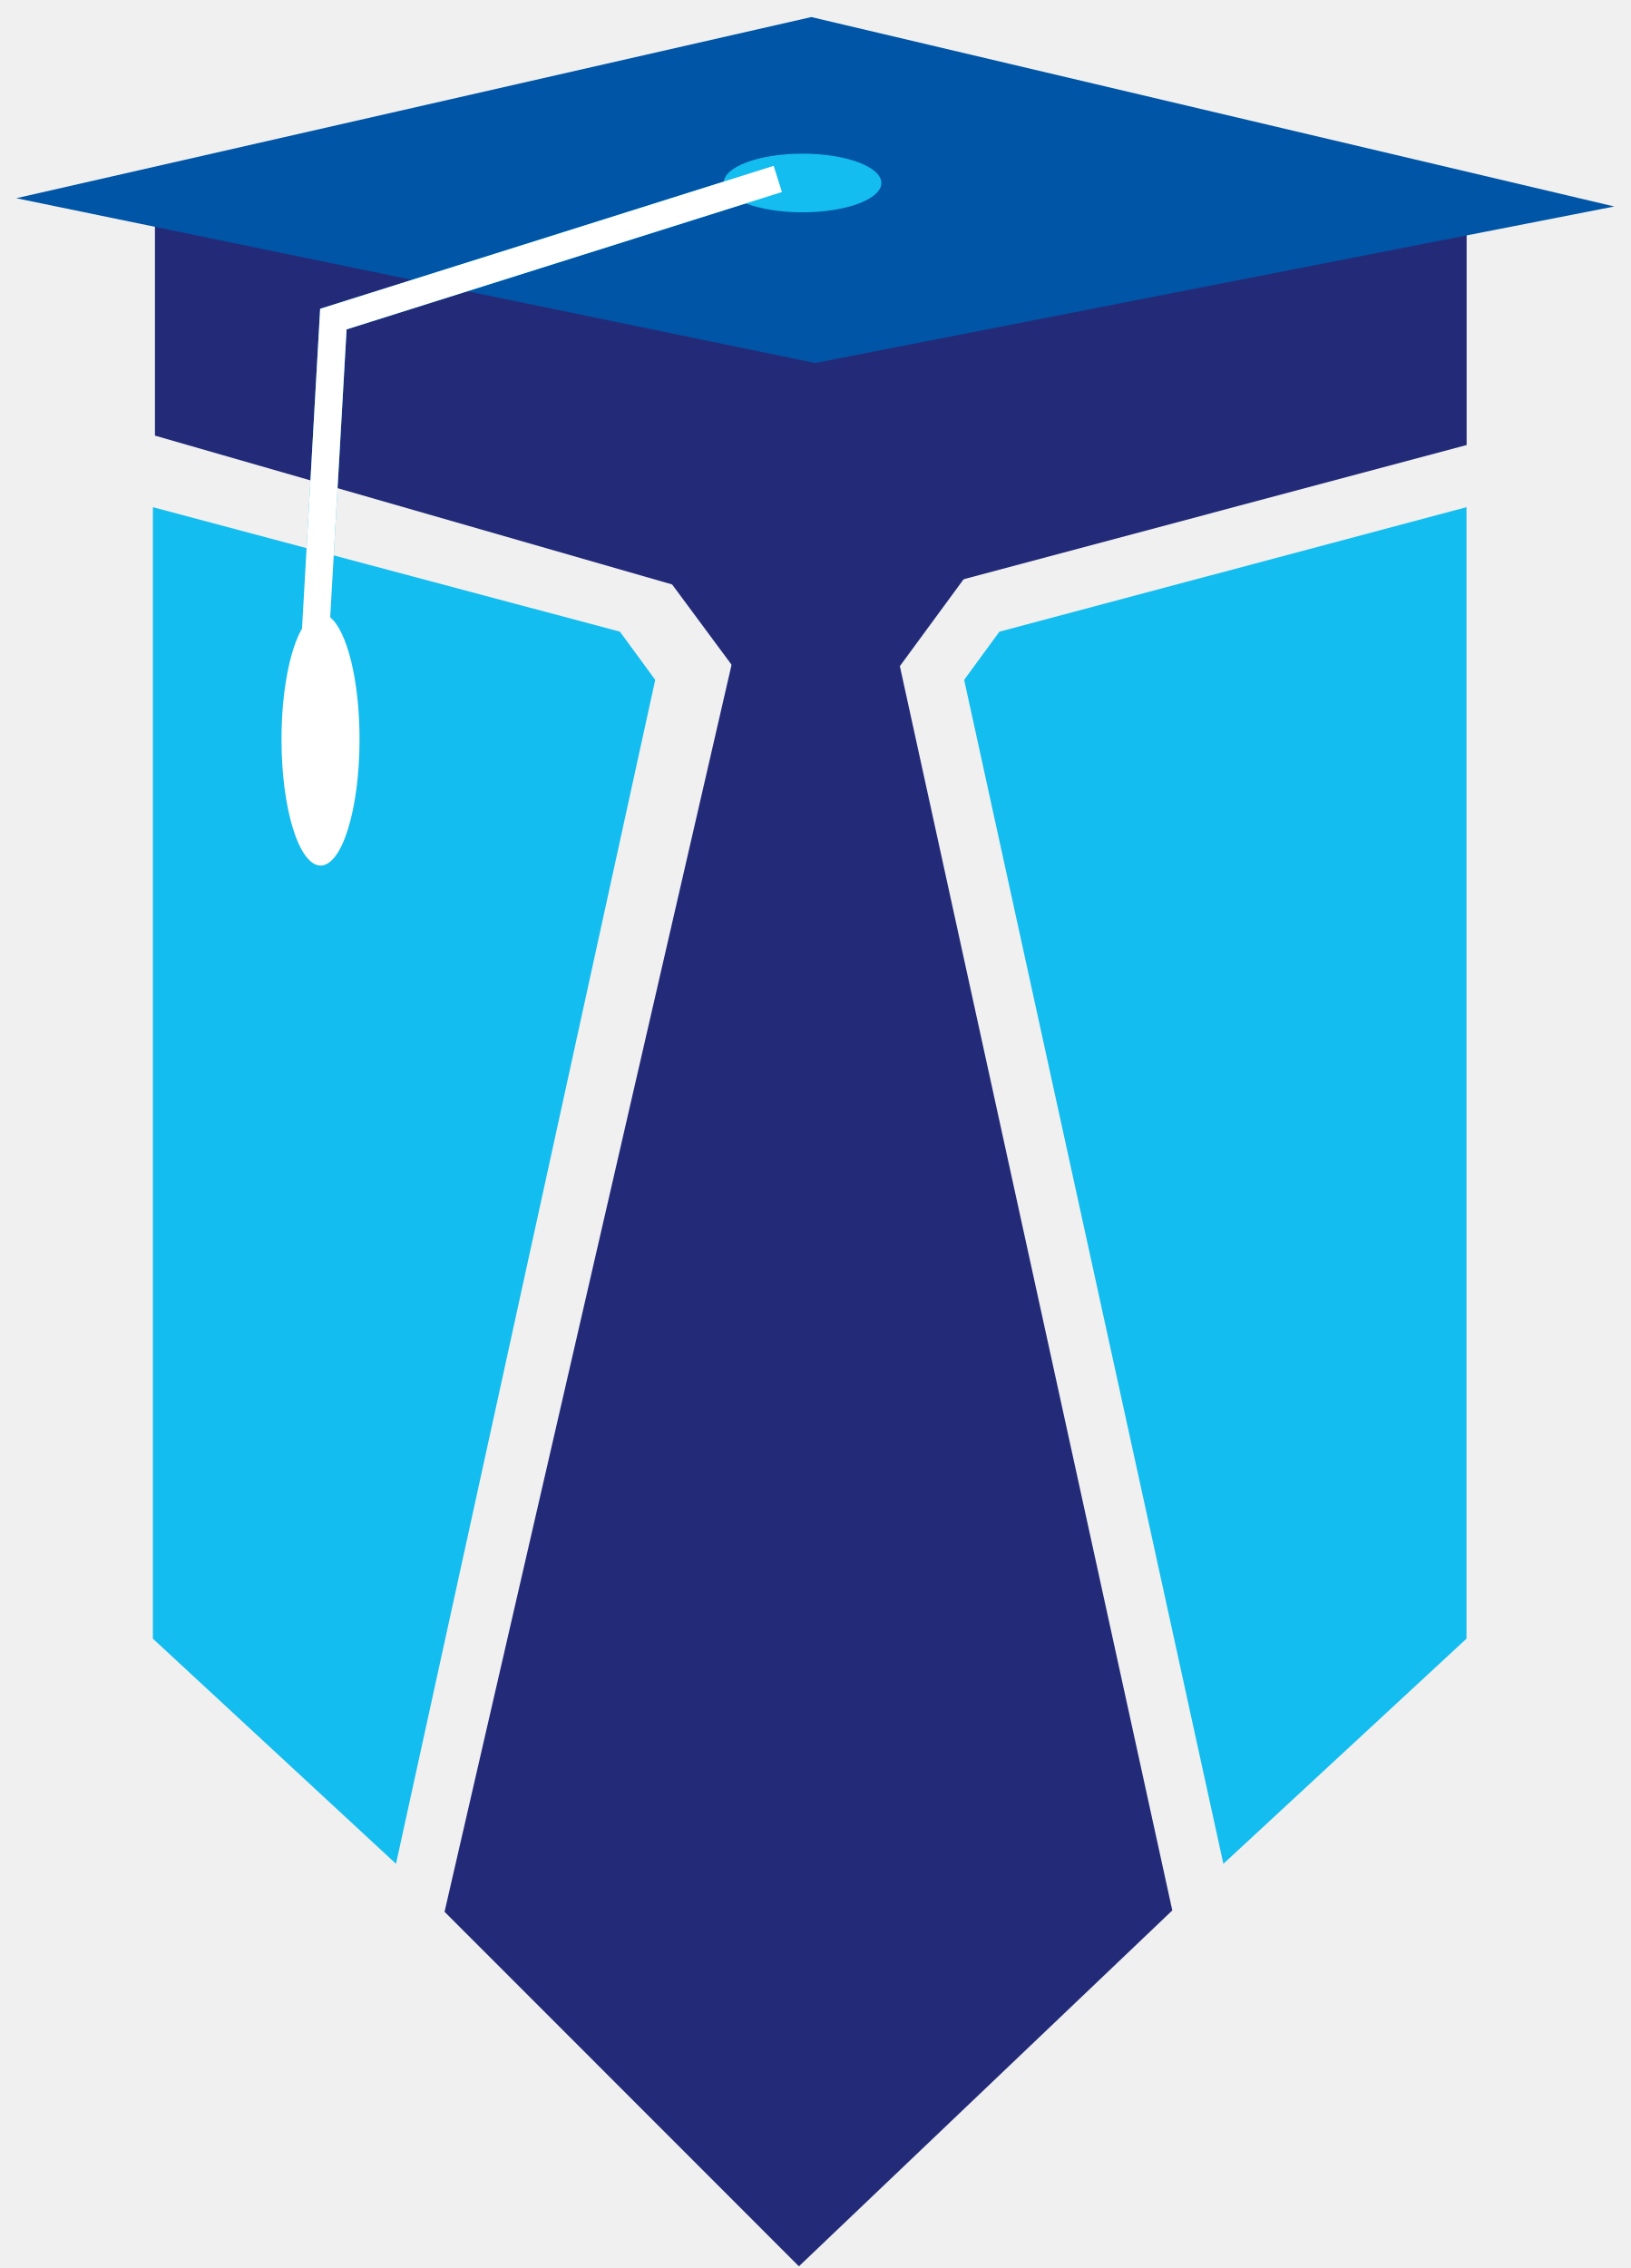
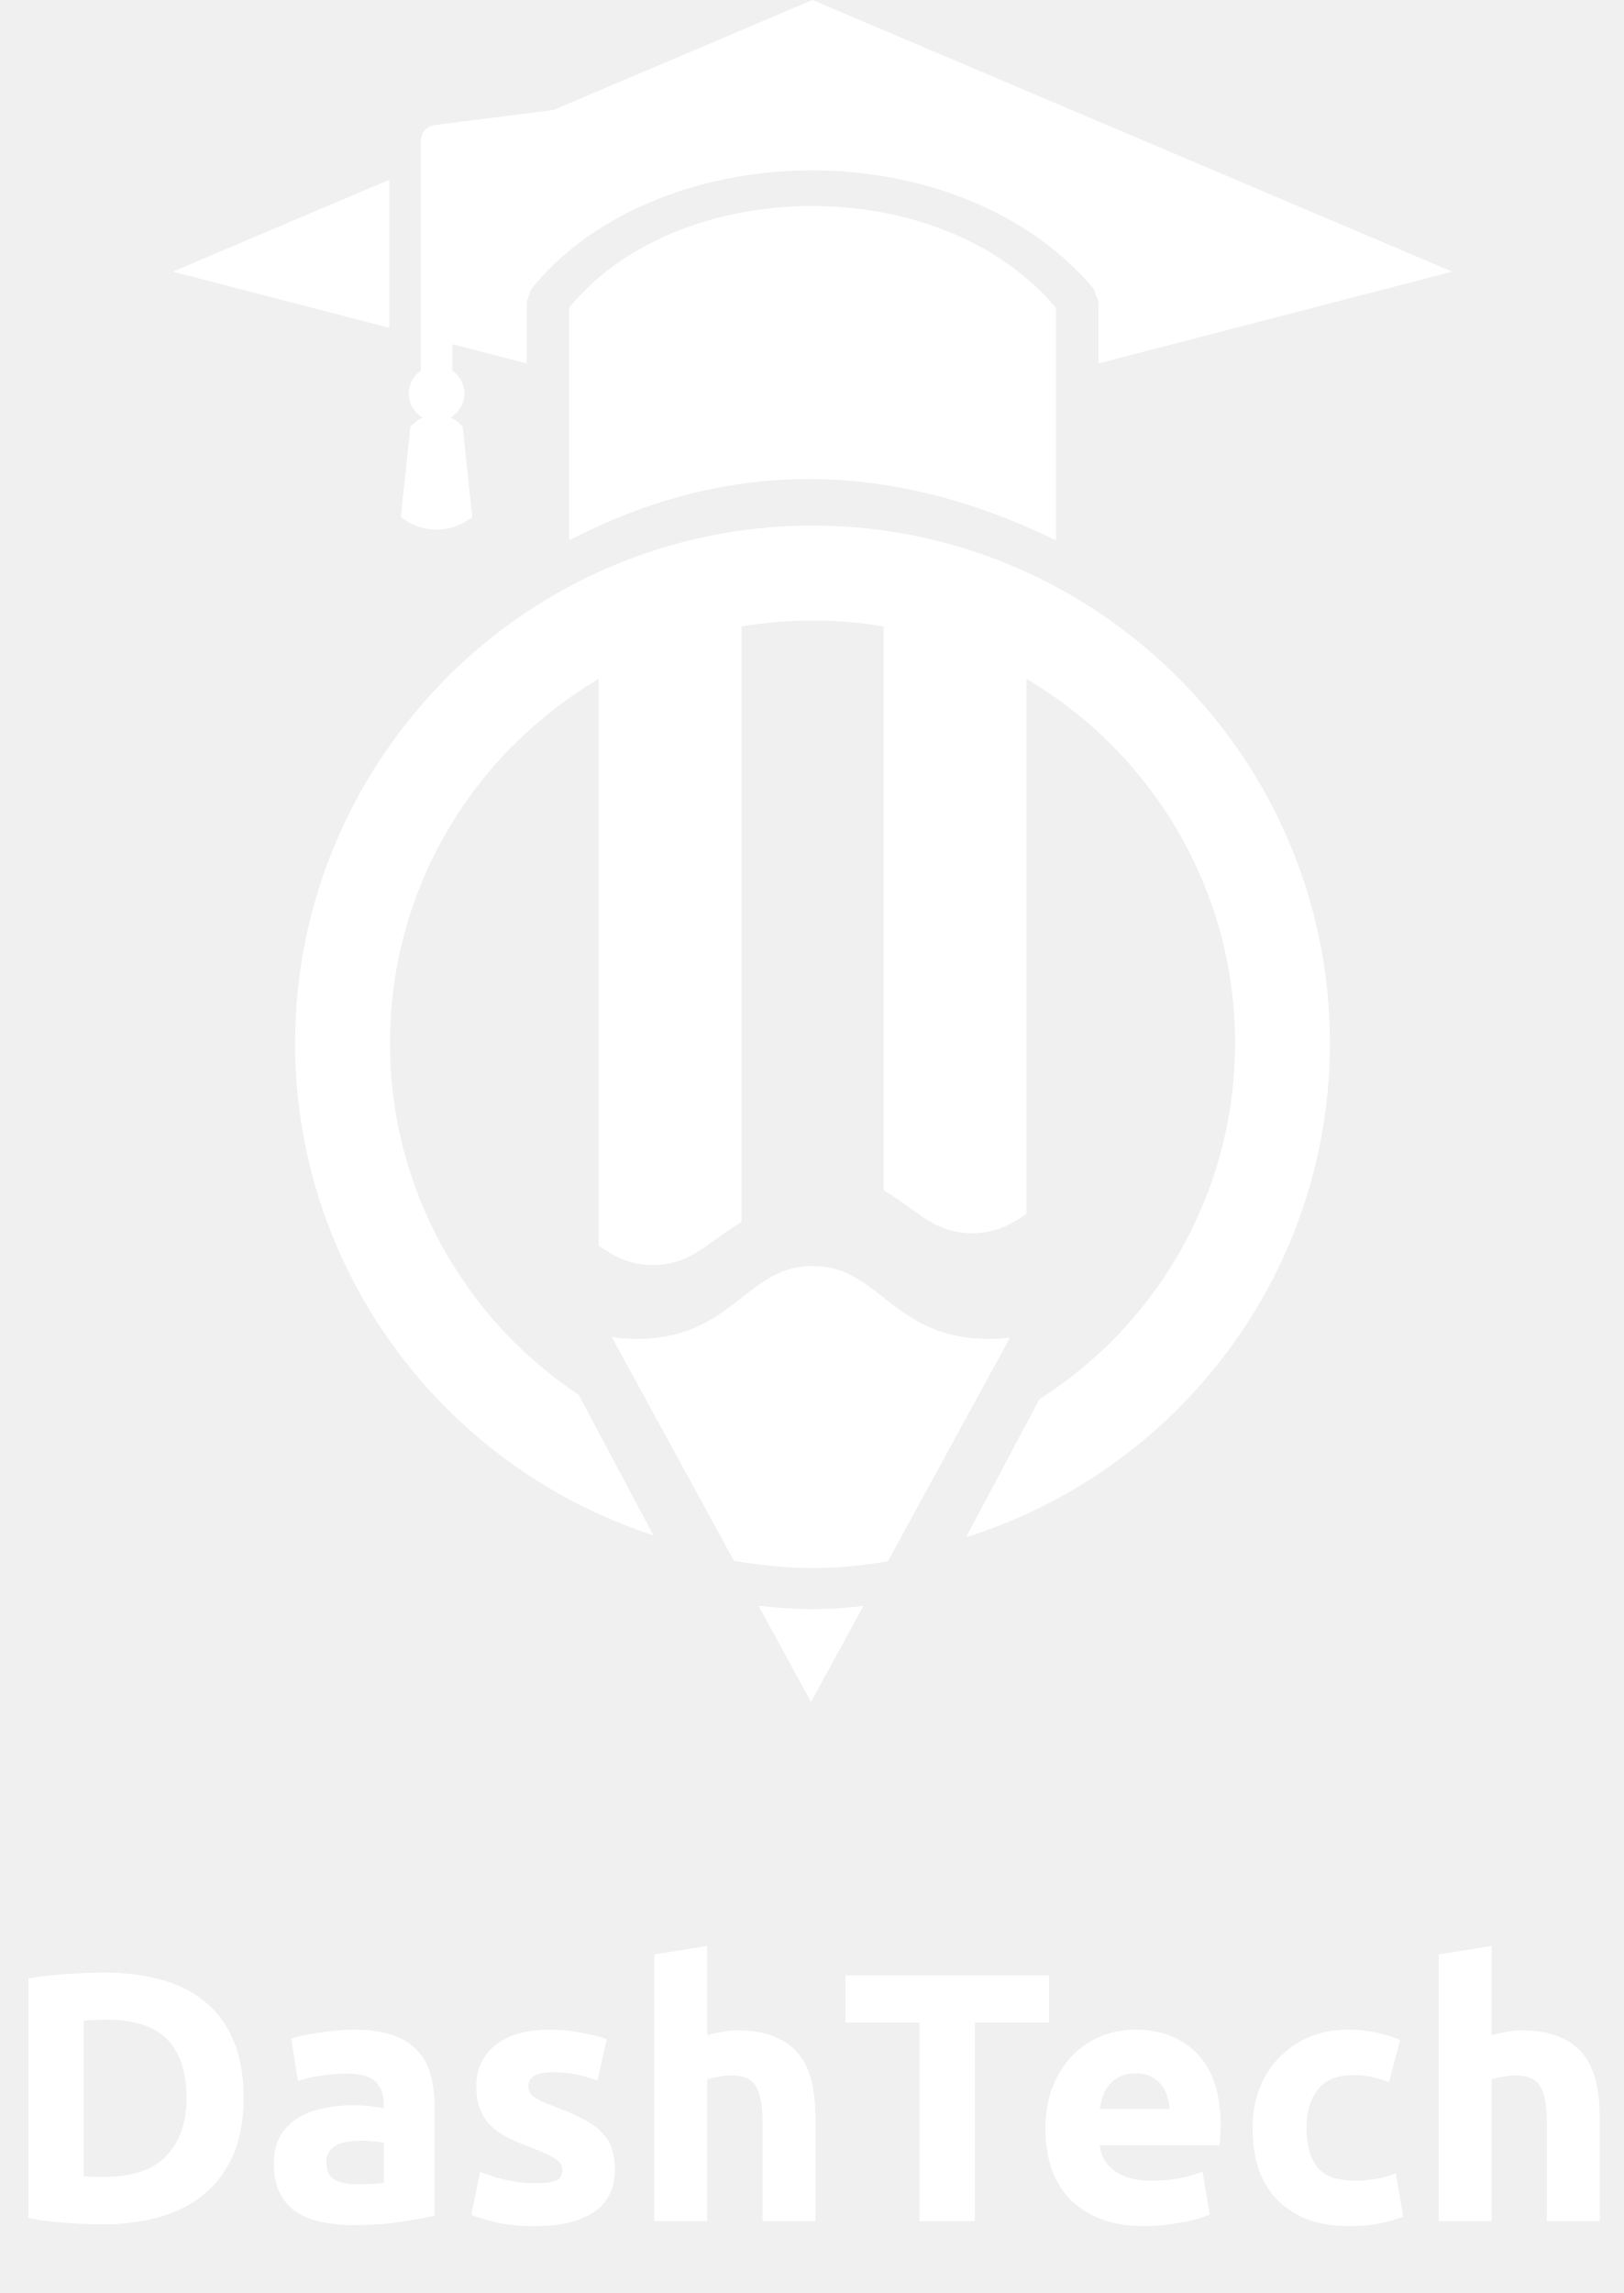
- <svg xmlns="http://www.w3.org/2000/svg" width="87" height="121" viewBox="0 0 87 121" fill="none">
-   <path d="M8.267 10.765V23.241L42.839 33.189L78.253 23.744V11.606" fill="#232B79" />
-   <path d="M62.549 101.923L42.627 120.91L23.719 101.995L39.564 33.158L47.499 33.193" fill="#232B79" />
-   <path d="M35.11 30.166L43.571 41.592L51.632 30.607" fill="#232B79" />
-   <path d="M86.131 11.016L43.499 19.367L0.869 10.575L43.288 0.91" fill="#0055A6" />
-   <path d="M17.618 32.934L18.492 17.573L41.72 10.244L41.279 8.848L17.082 16.474L16.115 33.532C15.461 34.673 15.02 36.897 15.02 39.447C15.02 43.163 15.957 46.177 17.106 46.177C18.256 46.177 19.183 43.163 19.183 39.447C19.185 36.303 18.516 33.67 17.618 32.934Z" fill="#14BDEF" />
-   <path d="M47.026 9.764C47.026 10.626 45.139 11.327 42.816 11.327C40.494 11.327 38.612 10.626 38.612 9.764C38.612 8.898 40.494 8.198 42.816 8.198C45.137 8.198 47.026 8.898 47.026 9.764Z" fill="#14BDEF" />
-   <path d="M33.078 33.701L34.96 36.271L21.129 99.436L8.157 87.424V27.059L33.078 33.701Z" fill="#14BDEF" />
-   <path d="M53.324 33.701L51.443 36.271L65.274 99.436L78.246 87.424V27.059L53.324 33.701Z" fill="#14BDEF" />
-   <path d="M17.618 32.934L18.492 17.573L41.72 10.244L41.279 8.848L17.082 16.474L16.115 33.532C15.461 34.673 15.02 36.897 15.02 39.447C15.02 43.163 15.957 46.177 17.106 46.177C18.256 46.177 19.183 43.163 19.183 39.447C19.185 36.303 18.516 33.67 17.618 32.934Z" fill="white" />
+ <svg xmlns="http://www.w3.org/2000/svg" width="1831" height="2586" viewBox="0 0 1831 2586" fill="none">
+   <path fill-rule="evenodd" clip-rule="evenodd" d="M690.084 1507.84L827.917 1760.2C832.803 1761.09 837.989 1761.95 842.948 1762.61C867.521 1766.24 892.385 1768.45 916.521 1768.45C940.719 1768.45 965.74 1766.24 990.24 1762.61C994.011 1762.09 997.751 1761.28 1001.6 1760.72L1139.31 1508.51C1131.76 1509.48 1123.92 1510.03 1115.32 1510.03C1056.11 1510.03 1024.61 1485.49 993.417 1460.81C972.177 1444.41 951.011 1427.79 916.74 1427.79C882.469 1427.79 861.375 1444.41 840.136 1460.81C808.969 1485.49 777.417 1510.03 718.229 1510.03C708.031 1510.03 698.812 1509.28 690.084 1507.84ZM855.636 1810.91L914.855 1919.41L973.959 1811.17C954.708 1813.35 935.573 1814.76 916.521 1814.76C896.459 1814.76 875.959 1813.28 855.636 1810.91Z" fill="white" />
+   <path fill-rule="evenodd" clip-rule="evenodd" d="M916.521 592.733H916.959C1077.5 592.8 1223.4 658.64 1329.09 764.373C1434.45 869.853 1499.96 1015.37 1500.22 1175.61V1176.51V1176.95C1500.07 1337.31 1434.42 1483.31 1328.57 1589.04C1262.63 1654.92 1180.79 1705.13 1089.68 1733.67L1172.61 1577.93C1201.78 1559.28 1228.91 1537.64 1253.29 1513.32C1339.56 1427.17 1393.11 1308 1393.23 1176.95V1176.51V1175.61C1393.04 1044.72 1339.42 925.8 1253.37 839.653C1167.29 753.427 1048.13 699.827 916.959 699.76H916.521H915.625C784.989 699.947 666.093 753.453 580.052 839.573H579.771C493.531 925.733 439.979 1044.91 439.885 1176.09V1176.51V1177.43C440.104 1308.19 493.531 1427.05 579.697 1513.28C601.948 1535.52 626.521 1555.44 652.792 1573.05L737.063 1731.52C648.355 1702.65 568.521 1653.15 503.969 1588.52C398.531 1483.01 333.073 1337.45 332.875 1177.43V1176.51V1176.09C333.021 1015.59 398.656 869.707 504.375 763.933L504.281 763.827C609.719 658.387 755.417 592.987 915.625 592.733" fill="white" />
+   <path fill-rule="evenodd" clip-rule="evenodd" d="M195 306.36L439.167 202.693V369.68L195 306.36ZM474.751 417.973V378.933V187.56V158.733C474.751 149.773 481.375 142.227 490.292 141.08L624.188 124.093L916.521 0L1638.12 306.36L1239.08 409.867V340.4L1233.68 325.493C1220.43 309.76 1205.29 295.147 1188.98 281.853C1113.18 220.533 1011.26 191.187 911 192.12C810.593 193.187 710.875 224.72 639.708 284.747C625.041 297.107 611.396 310.947 599.24 326.014L594.063 340.4V409.867L510.292 388.147V418.014C518.489 423.707 523.907 433.12 523.907 443.84C523.907 455.387 517.563 465.387 508.292 470.853C513.104 473.187 517.751 476.64 521.917 481.147L532.719 583.147C521.615 591.987 507.667 597.28 492.437 597.28C477.188 597.28 463.312 591.987 452.156 583.147L462.959 481.147C467.125 476.64 471.729 473.187 476.541 470.853C467.271 465.387 461.031 455.387 461.031 443.84C461.031 433.08 466.531 423.64 474.751 417.973ZM642.021 609.28C825.031 514.427 1007.81 520.12 1191.13 609.28C1191.13 520.413 1191.13 436.147 1191.13 347.133C1058.93 190.413 763.093 197.813 642.021 347.133C642.021 421.2 642.021 535.213 642.021 609.28Z" fill="white" />
+   <path fill-rule="evenodd" clip-rule="evenodd" d="M836.427 1378.24V684.92H675.281V1404.77C691.927 1416.43 709.792 1426.72 736.563 1426.72C767.521 1426.72 786.729 1412.69 805.896 1398.79C815.812 1391.71 825.552 1384.57 836.427 1378.24ZM1157.89 1368.91V649.053H996.751V1342.45C1007.56 1348.67 1017.41 1355.85 1027.25 1362.95C1046.42 1376.84 1065.58 1390.83 1096.68 1390.83C1123.4 1390.83 1141.2 1380.53 1157.89 1368.91Z" fill="white" />
+   <path d="M94.4 2454.2C97.333 2454.47 100.667 2454.73 104.4 2455C108.4 2455 113.067 2455 118.4 2455C149.6 2455 172.667 2447.13 187.6 2431.4C202.8 2415.67 210.4 2393.93 210.4 2366.2C210.4 2337.13 203.2 2315.13 188.8 2300.2C174.4 2285.27 151.6 2277.8 120.4 2277.8C116.133 2277.8 111.733 2277.93 107.2 2278.2C102.667 2278.2 98.4 2278.47 94.4 2279V2454.2ZM274.8 2366.2C274.8 2390.2 271.067 2411.13 263.6 2429C256.133 2446.87 245.467 2461.67 231.6 2473.4C218 2485.13 201.333 2493.93 181.6 2499.8C161.867 2505.67 139.733 2508.6 115.2 2508.6C104 2508.6 90.933 2508.07 76 2507C61.067 2506.2 46.4 2504.33 32 2501.4V2231.4C46.4 2228.73 61.333 2227 76.8 2226.2C92.533 2225.13 106 2224.6 117.2 2224.6C140.933 2224.6 162.4 2227.27 181.6 2232.6C201.067 2237.93 217.733 2246.33 231.6 2257.8C245.467 2269.27 256.133 2283.93 263.6 2301.8C271.067 2319.67 274.8 2341.13 274.8 2366.2ZM403.322 2463.4C409.189 2463.4 414.789 2463.27 420.122 2463C425.455 2462.73 429.722 2462.33 432.922 2461.8V2416.6C430.522 2416.07 426.922 2415.53 422.122 2415C417.322 2414.47 412.922 2414.2 408.922 2414.2C403.322 2414.2 397.989 2414.6 392.922 2415.4C388.122 2415.93 383.855 2417.13 380.122 2419C376.389 2420.87 373.455 2423.4 371.322 2426.6C369.189 2429.8 368.122 2433.8 368.122 2438.6C368.122 2447.93 371.189 2454.47 377.322 2458.2C383.722 2461.67 392.389 2463.4 403.322 2463.4ZM398.522 2289C416.122 2289 430.789 2291 442.522 2295C454.255 2299 463.589 2304.73 470.522 2312.2C477.722 2319.67 482.789 2328.73 485.722 2339.4C488.655 2350.07 490.122 2361.93 490.122 2375V2499C481.589 2500.87 469.722 2503 454.522 2505.4C439.322 2508.07 420.922 2509.4 399.322 2509.4C385.722 2509.4 373.322 2508.2 362.122 2505.8C351.189 2503.4 341.722 2499.53 333.722 2494.2C325.722 2488.6 319.589 2481.4 315.322 2472.6C311.055 2463.8 308.922 2453 308.922 2440.2C308.922 2427.93 311.322 2417.53 316.122 2409C321.189 2400.47 327.855 2393.67 336.122 2388.6C344.389 2383.53 353.855 2379.93 364.522 2377.8C375.189 2375.4 386.255 2374.2 397.722 2374.2C405.455 2374.2 412.255 2374.6 418.122 2375.4C424.255 2375.93 429.189 2376.73 432.922 2377.8V2372.2C432.922 2362.07 429.855 2353.93 423.722 2347.8C417.589 2341.67 406.922 2338.6 391.722 2338.6C381.589 2338.6 371.589 2339.4 361.722 2341C351.855 2342.33 343.322 2344.33 336.122 2347L328.522 2299C331.989 2297.93 336.255 2296.87 341.322 2295.8C346.655 2294.47 352.389 2293.4 358.522 2292.6C364.655 2291.53 371.055 2290.73 377.722 2290.2C384.655 2289.4 391.589 2289 398.522 2289ZM604.416 2462.2C615.349 2462.2 623.082 2461.13 627.616 2459C632.149 2456.87 634.416 2452.73 634.416 2446.6C634.416 2441.8 631.482 2437.67 625.616 2434.2C619.749 2430.47 610.816 2426.33 598.816 2421.8C589.482 2418.33 580.949 2414.73 573.216 2411C565.749 2407.27 559.349 2402.87 554.016 2397.8C548.682 2392.47 544.549 2386.2 541.616 2379C538.682 2371.8 537.216 2363.13 537.216 2353C537.216 2333.27 544.549 2317.67 559.216 2306.2C573.882 2294.73 594.016 2289 619.616 2289C632.416 2289 644.682 2290.2 656.416 2292.6C668.149 2294.73 677.482 2297.13 684.416 2299.8L674.016 2346.2C667.082 2343.8 659.482 2341.67 651.216 2339.8C643.216 2337.93 634.149 2337 624.016 2337C605.349 2337 596.016 2342.2 596.016 2352.6C596.016 2355 596.416 2357.13 597.216 2359C598.016 2360.87 599.616 2362.73 602.016 2364.6C604.416 2366.2 607.616 2368.07 611.616 2370.2C615.882 2372.07 621.216 2374.2 627.616 2376.6C640.682 2381.4 651.482 2386.2 660.016 2391C668.549 2395.53 675.216 2400.6 680.016 2406.2C685.082 2411.53 688.549 2417.53 690.416 2424.2C692.549 2430.87 693.616 2438.6 693.616 2447.4C693.616 2468.2 685.749 2483.93 670.016 2494.6C654.549 2505.27 632.549 2510.6 604.016 2510.6C585.349 2510.6 569.749 2509 557.216 2505.8C544.949 2502.6 536.416 2499.93 531.616 2497.8L541.616 2449.4C551.749 2453.4 562.149 2456.6 572.816 2459C583.482 2461.13 594.016 2462.2 604.416 2462.2ZM738.156 2505V2204.2L797.756 2194.6V2295.4C801.756 2294.07 806.823 2292.87 812.956 2291.8C819.356 2290.47 825.49 2289.8 831.356 2289.8C848.423 2289.8 862.556 2292.2 873.756 2297C885.223 2301.53 894.29 2308.07 900.956 2316.6C907.89 2325.13 912.69 2335.27 915.356 2347C918.29 2358.73 919.756 2371.8 919.756 2386.2V2505H860.156V2393.4C860.156 2374.2 857.623 2360.6 852.556 2352.6C847.756 2344.6 838.69 2340.6 825.356 2340.6C820.023 2340.6 814.956 2341.13 810.156 2342.2C805.623 2343 801.49 2343.93 797.756 2345V2505H738.156ZM1183.3 2227.8V2281H1099.7V2505H1037.3V2281H953.703V2227.8H1183.3ZM1179.33 2401.4C1179.33 2382.73 1182.13 2366.47 1187.73 2352.6C1193.59 2338.47 1201.19 2326.73 1210.53 2317.4C1219.86 2308.07 1230.53 2301 1242.53 2296.2C1254.79 2291.4 1267.33 2289 1280.13 2289C1309.99 2289 1333.59 2298.2 1350.93 2316.6C1368.26 2334.73 1376.93 2361.53 1376.93 2397C1376.93 2400.47 1376.79 2404.33 1376.53 2408.6C1376.26 2412.6 1375.99 2416.2 1375.73 2419.4H1240.53C1241.86 2431.67 1247.59 2441.4 1257.73 2448.6C1267.86 2455.8 1281.46 2459.4 1298.53 2459.4C1309.46 2459.4 1320.13 2458.47 1330.53 2456.6C1341.19 2454.47 1349.86 2451.93 1356.53 2449L1364.53 2497.4C1361.33 2499 1357.06 2500.6 1351.73 2502.2C1346.39 2503.8 1340.39 2505.13 1333.73 2506.2C1327.33 2507.53 1320.39 2508.6 1312.93 2509.4C1305.46 2510.2 1297.99 2510.6 1290.53 2510.6C1271.59 2510.6 1255.06 2507.8 1240.93 2502.2C1227.06 2496.6 1215.46 2489 1206.13 2479.4C1197.06 2469.53 1190.26 2457.93 1185.73 2444.6C1181.46 2431.27 1179.33 2416.87 1179.33 2401.4ZM1319.33 2378.6C1319.06 2373.53 1318.13 2368.6 1316.53 2363.8C1315.19 2359 1312.93 2354.73 1309.73 2351C1306.79 2347.27 1302.93 2344.2 1298.13 2341.8C1293.59 2339.4 1287.86 2338.2 1280.93 2338.2C1274.26 2338.2 1268.53 2339.4 1263.73 2341.8C1258.93 2343.93 1254.93 2346.87 1251.73 2350.6C1248.53 2354.33 1245.99 2358.73 1244.13 2363.8C1242.53 2368.6 1241.33 2373.53 1240.53 2378.6H1319.33ZM1412.92 2399.8C1412.92 2384.6 1415.32 2370.33 1420.12 2357C1425.19 2343.4 1432.39 2331.67 1441.72 2321.8C1451.06 2311.67 1462.39 2303.67 1475.72 2297.8C1489.06 2291.93 1504.26 2289 1521.32 2289C1532.52 2289 1542.79 2290.07 1552.12 2292.2C1561.46 2294.07 1570.52 2296.87 1579.32 2300.6L1566.92 2348.2C1561.32 2346.07 1555.19 2344.2 1548.52 2342.6C1541.86 2341 1534.39 2340.2 1526.12 2340.2C1508.52 2340.2 1495.32 2345.67 1486.52 2356.6C1477.99 2367.53 1473.72 2381.93 1473.72 2399.8C1473.72 2418.73 1477.72 2433.4 1485.72 2443.8C1493.99 2454.2 1508.26 2459.4 1528.52 2459.4C1535.72 2459.4 1543.46 2458.73 1551.72 2457.4C1559.99 2456.07 1567.59 2453.93 1574.52 2451L1582.92 2499.8C1575.99 2502.73 1567.32 2505.27 1556.92 2507.4C1546.52 2509.53 1535.06 2510.6 1522.52 2510.6C1503.32 2510.6 1486.79 2507.8 1472.92 2502.2C1459.06 2496.33 1447.59 2488.47 1438.52 2478.6C1429.72 2468.73 1423.19 2457.13 1418.92 2443.8C1414.92 2430.2 1412.92 2415.53 1412.92 2399.8ZM1622.92 2505V2204.2L1682.52 2194.6V2295.4C1686.52 2294.07 1691.59 2292.87 1697.72 2291.8C1704.12 2290.47 1710.26 2289.8 1716.12 2289.8C1733.19 2289.8 1747.32 2292.2 1758.52 2297C1769.99 2301.53 1779.06 2308.07 1785.72 2316.6C1792.66 2325.13 1797.46 2335.27 1800.12 2347C1803.06 2358.73 1804.52 2371.8 1804.52 2386.2V2505H1744.92V2393.4C1744.92 2374.2 1742.39 2360.6 1737.32 2352.6C1732.52 2344.6 1723.46 2340.6 1710.12 2340.6C1704.79 2340.6 1699.72 2341.13 1694.92 2342.2C1690.39 2343 1686.26 2343.93 1682.52 2345V2505H1622.92Z" fill="white" />
</svg>
